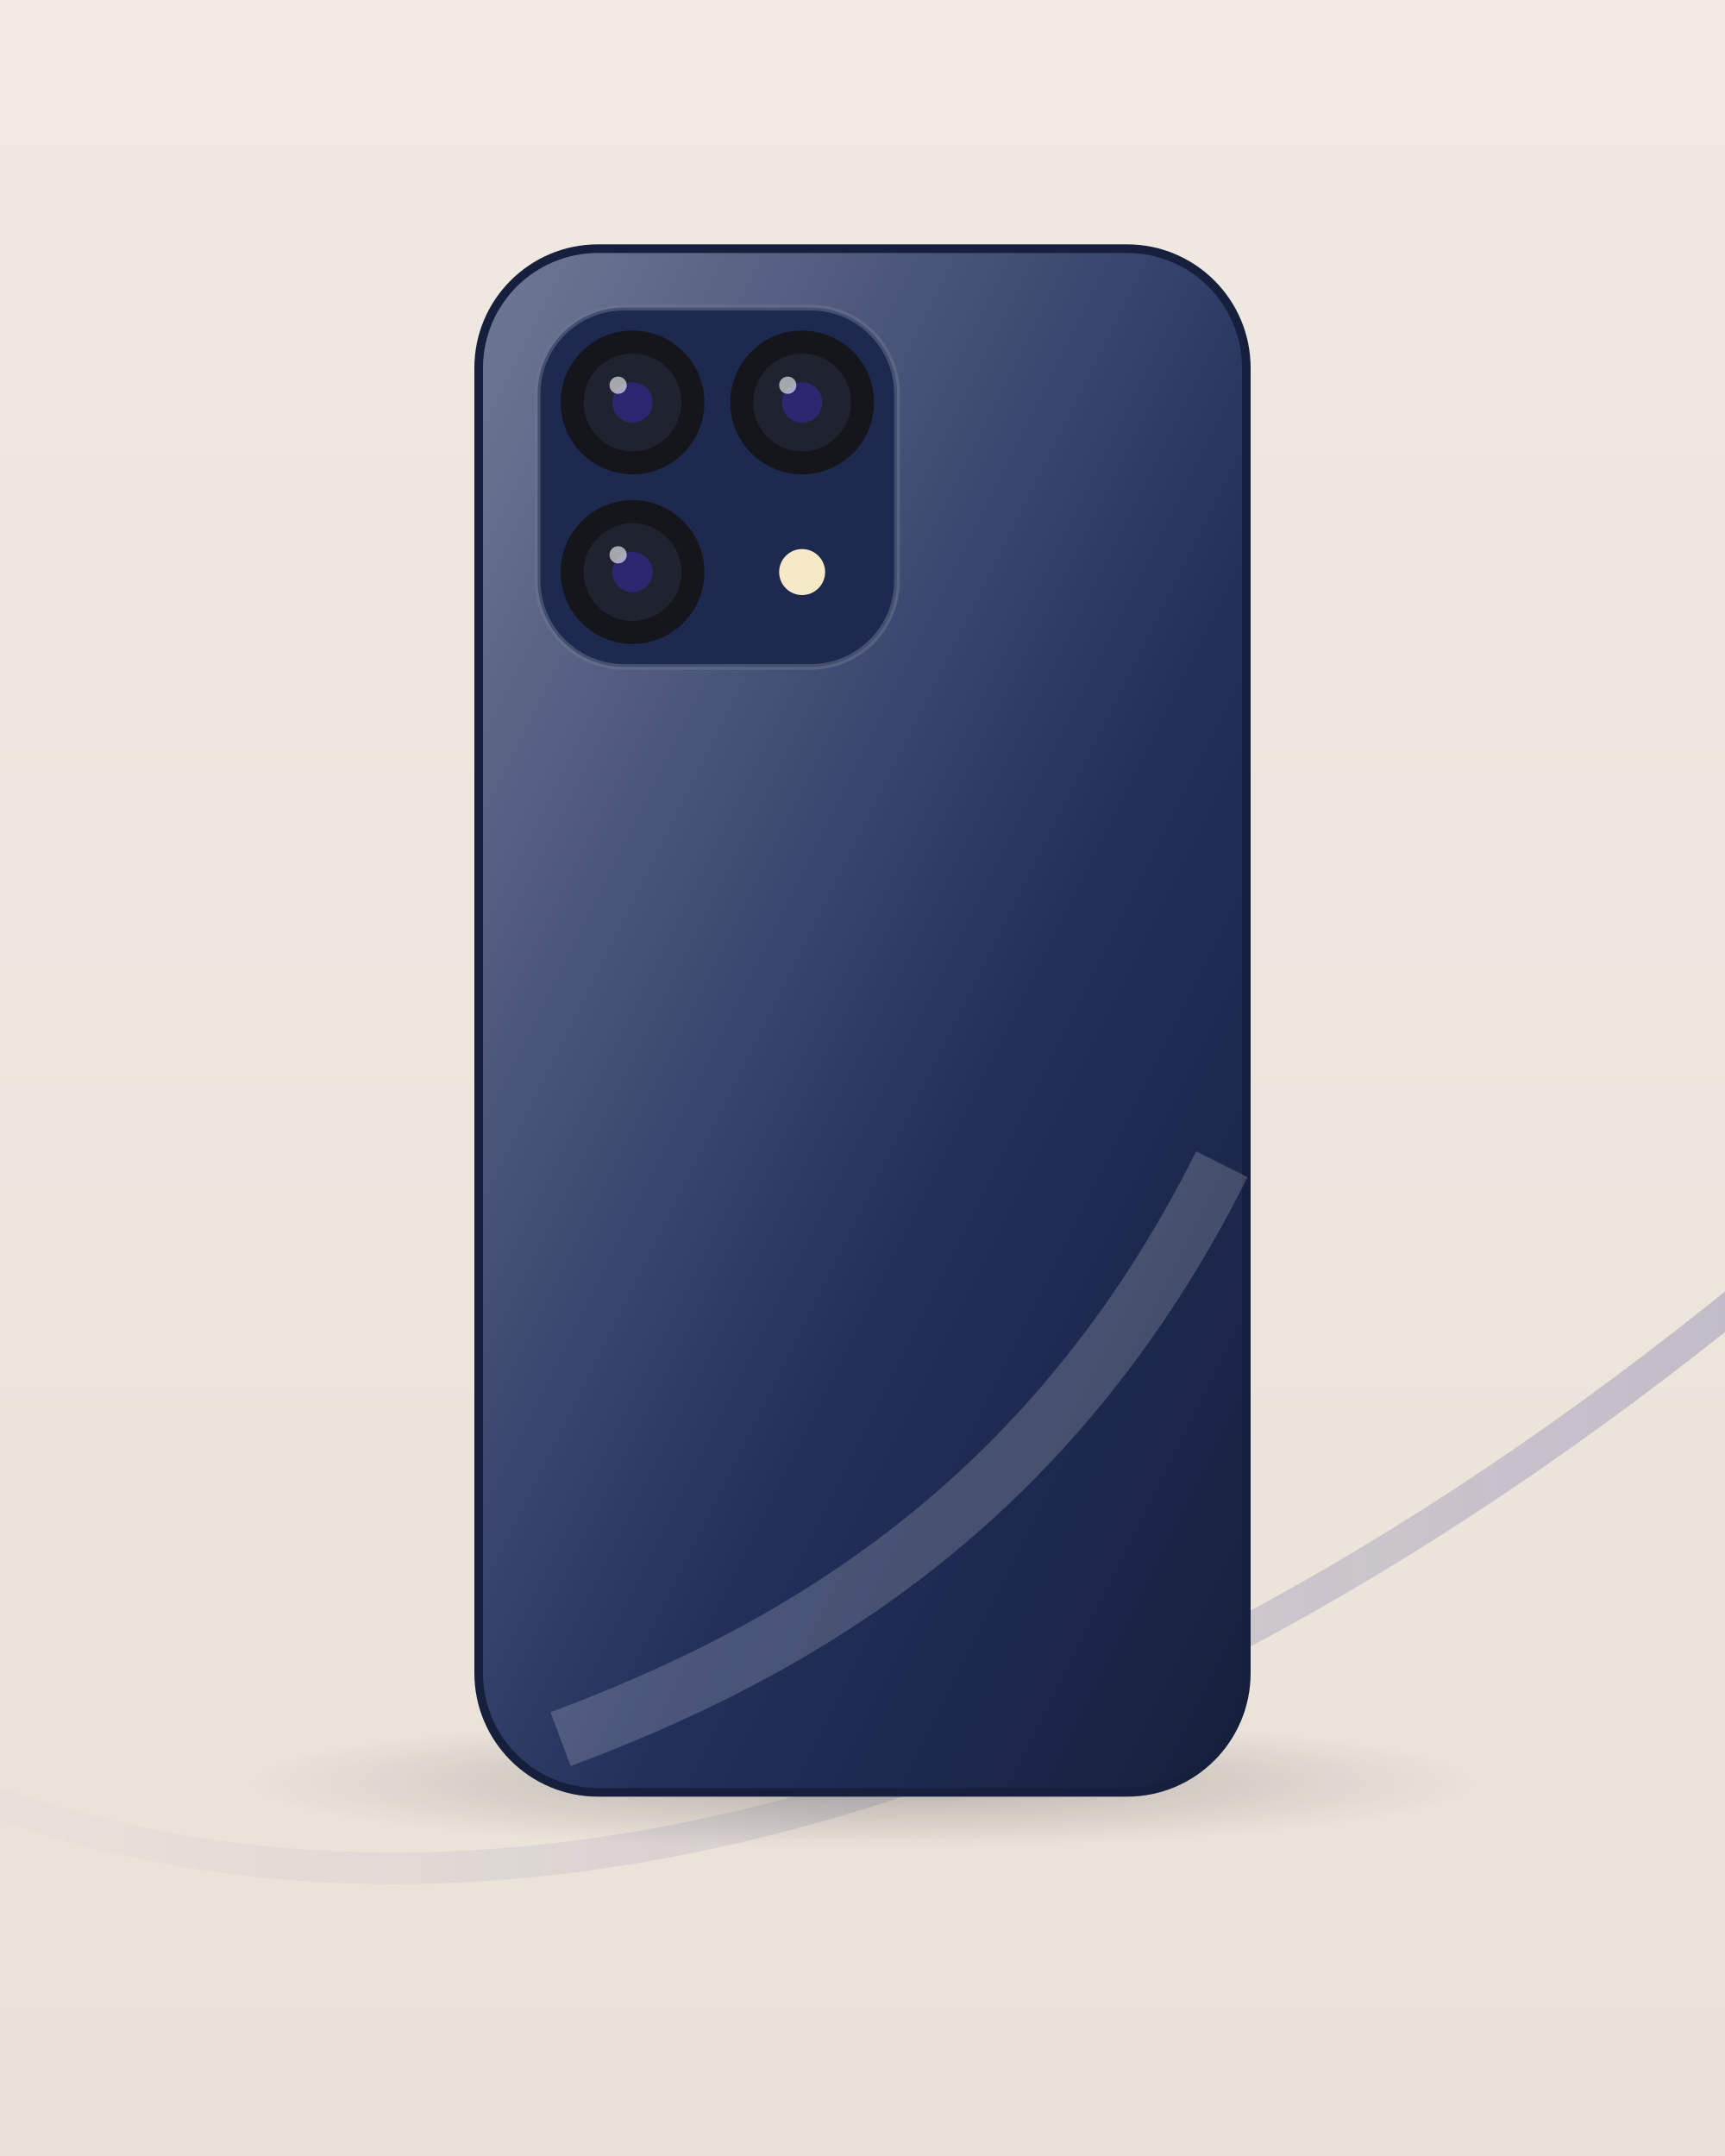
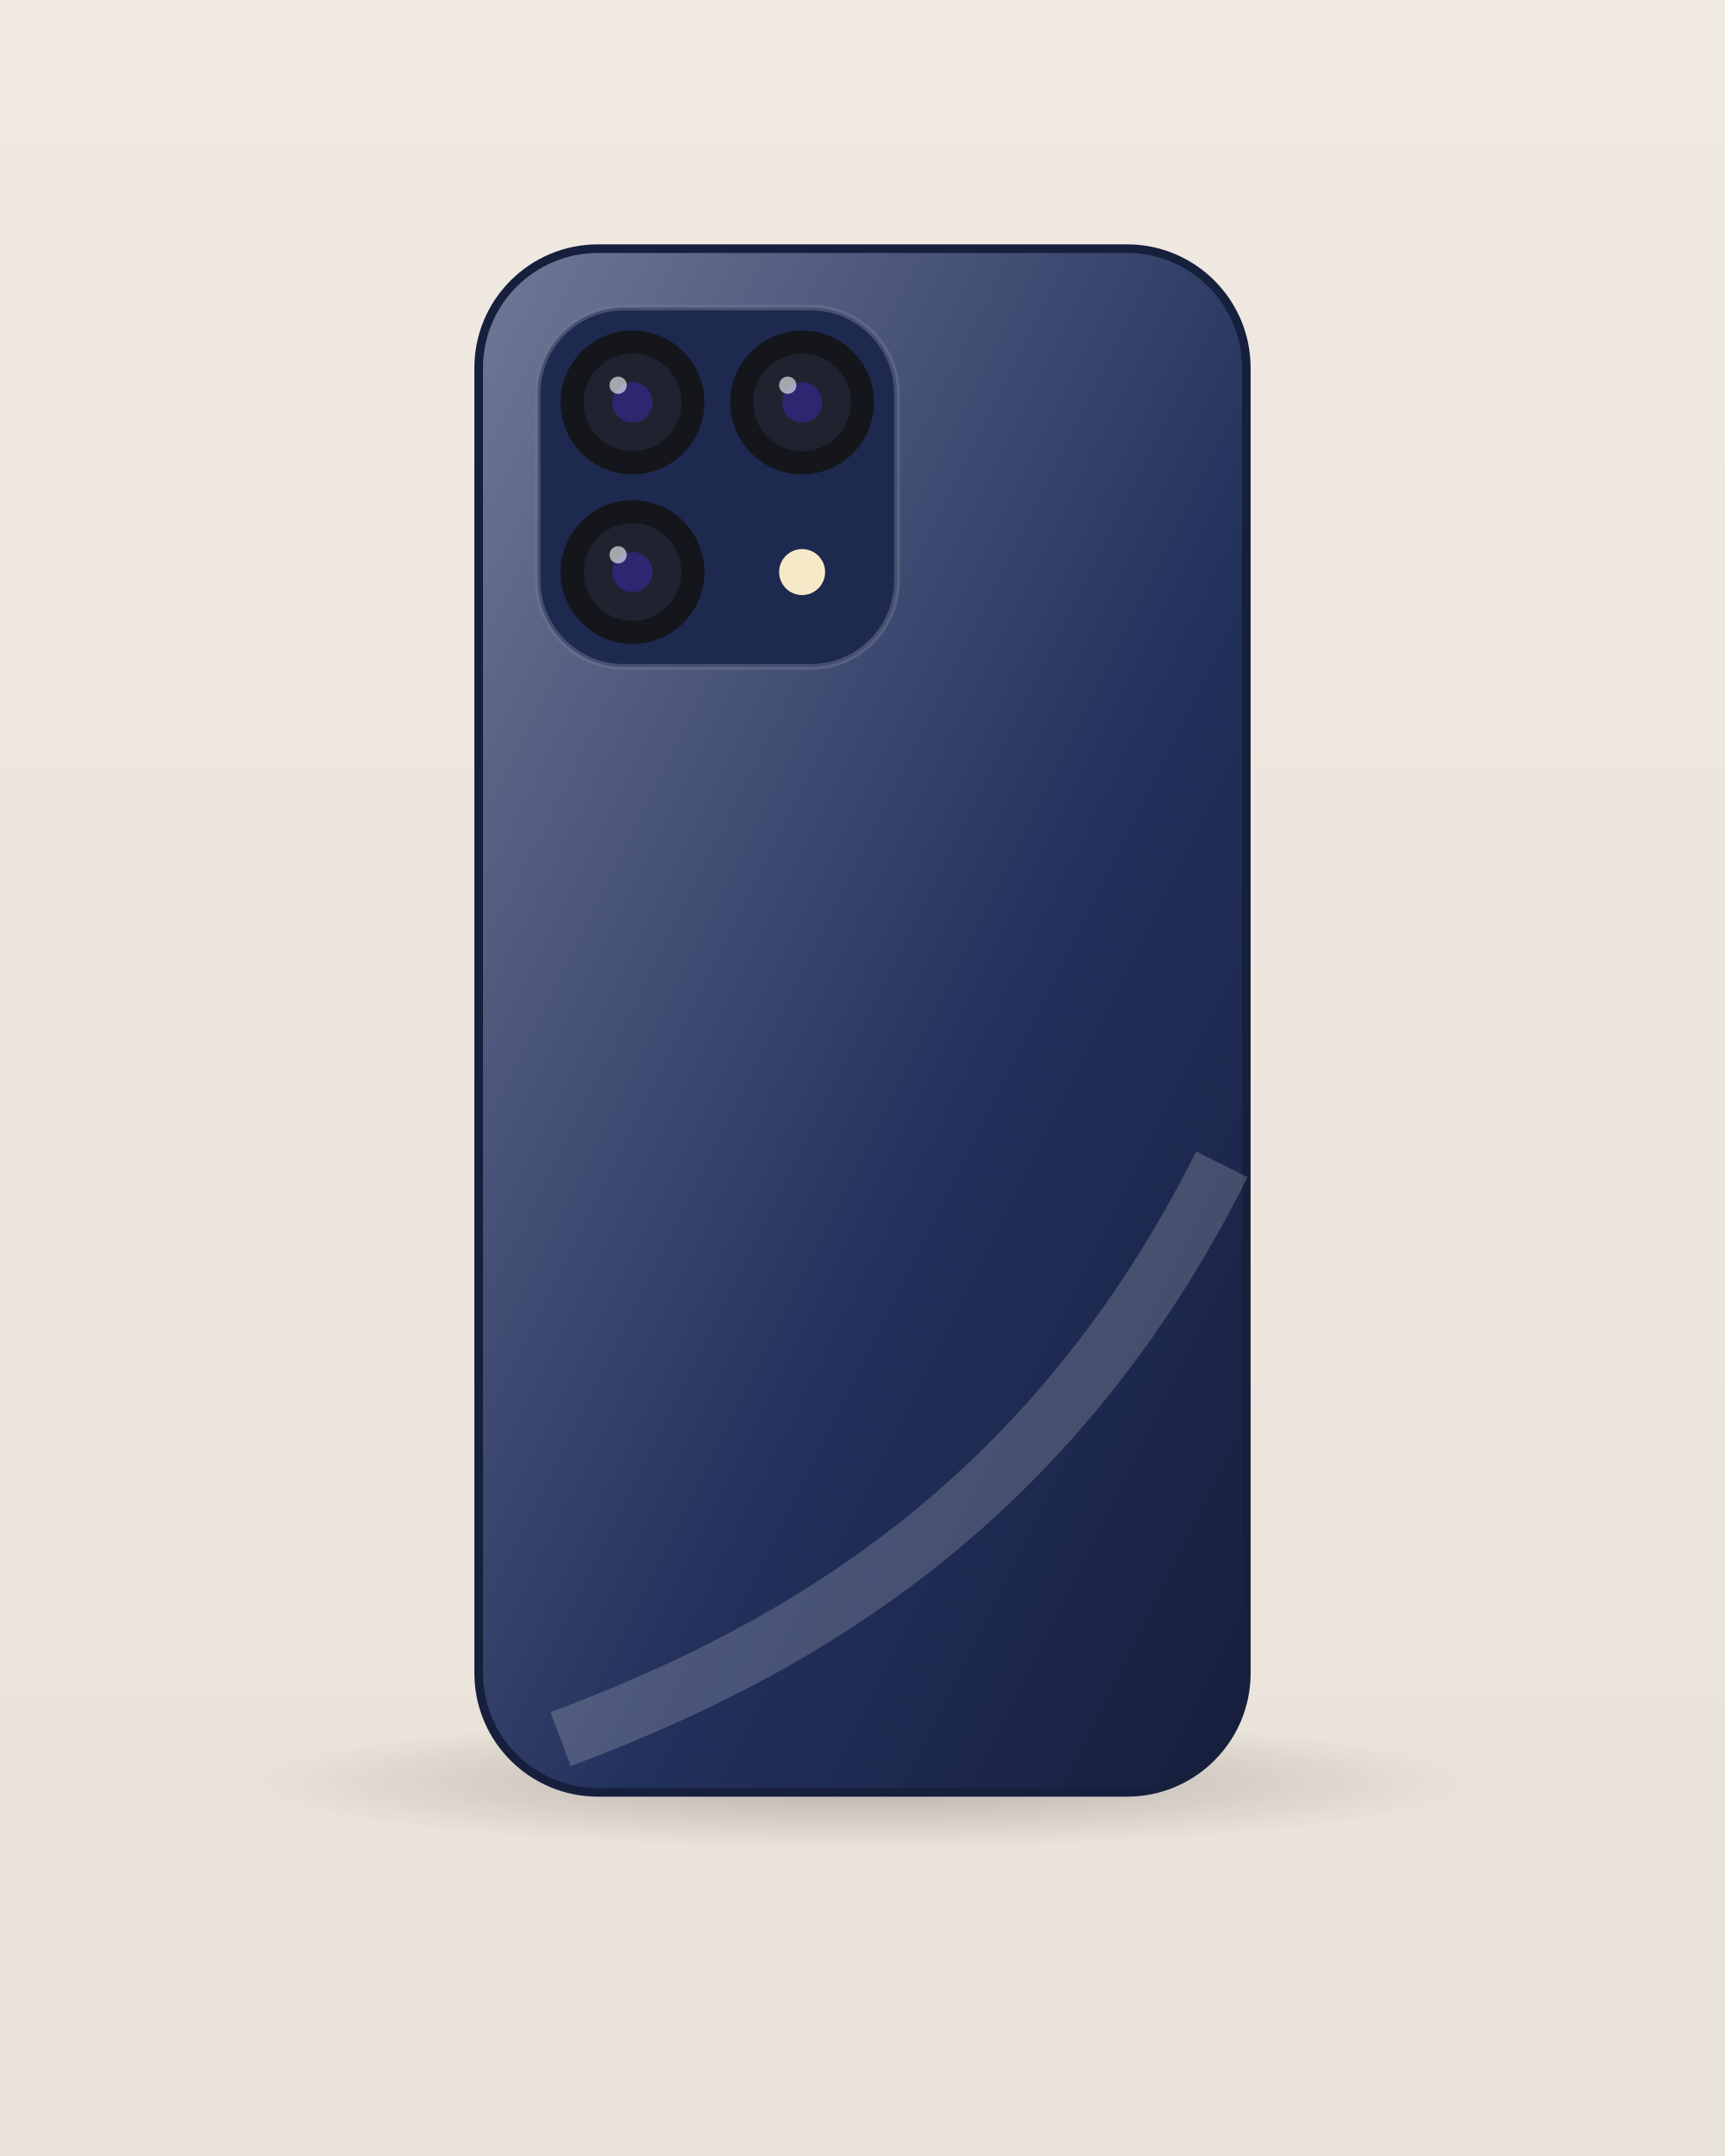
<svg xmlns="http://www.w3.org/2000/svg" viewBox="0 0 1200 1500" width="1200" height="1500">
  <defs>
    <linearGradient id="bg" x1="0" y1="0" x2="0" y2="1">
      <stop offset="0" stop-color="#efe9e2" />
      <stop offset="1" stop-color="#E9E2D8" />
    </linearGradient>
    <radialGradient id="floor" cx="0.5" cy="0.5" r="0.5">
      <stop offset="0" stop-color="#000" stop-opacity="0.22" />
      <stop offset="1" stop-color="#000" stop-opacity="0" />
    </radialGradient>
    <linearGradient id="rib" x1="0" y1="0" x2="1" y2="0">
      <stop offset="0" stop-color="#31277F" stop-opacity="0" />
      <stop offset="1" stop-color="#31277F" stop-opacity="0.22" />
    </linearGradient>
  </defs>
  <rect width="1200" height="1500" fill="url(#bg)" />
-   <path d="M-40 1240 C 300 1380, 760 1280, 1240 880" fill="none" stroke="url(#rib)" stroke-width="22" stroke-linecap="round" />
  <ellipse cx="600" cy="1240" rx="430" ry="46" fill="url(#floor)" />
  <g transform="translate(330 170)">
    <defs>
      <linearGradient id="bk" x1="0" y1="0" x2="1" y2="1">
        <stop offset="0" stop-color="#6f7895" />
        <stop offset="0.6" stop-color="#22305C" />
        <stop offset="1" stop-color="#161f3c" />
      </linearGradient>
    </defs>
    <rect width="540" height="1080" rx="86" fill="#161f3c" />
    <rect x="6" y="6" width="528" height="1068" rx="80" fill="url(#bk)" />
    <rect x="44" y="44" width="250" height="250" rx="60" fill="#1d294e" stroke="#6f7895" stroke-opacity="0.5" stroke-width="4" />
    <circle cx="110" cy="110" r="50" fill="#14161B" />
    <circle cx="110" cy="110" r="34" fill="#1F2330" />
    <circle cx="110" cy="110" r="14" fill="#31277F" opacity="0.8" />
    <circle cx="100" cy="98" r="6" fill="#fff" opacity="0.6" />
    <circle cx="228" cy="110" r="50" fill="#14161B" />
    <circle cx="228" cy="110" r="34" fill="#1F2330" />
    <circle cx="228" cy="110" r="14" fill="#31277F" opacity="0.8" />
    <circle cx="218" cy="98" r="6" fill="#fff" opacity="0.6" />
    <circle cx="110" cy="228" r="50" fill="#14161B" />
    <circle cx="110" cy="228" r="34" fill="#1F2330" />
    <circle cx="110" cy="228" r="14" fill="#31277F" opacity="0.8" />
    <circle cx="100" cy="216" r="6" fill="#fff" opacity="0.6" />
    <circle cx="228" cy="228" r="16" fill="#F5E9C8" />
    <path d="M60 1040 C 220 980, 400 880, 520 640" fill="none" stroke="#fff" stroke-opacity="0.18" stroke-width="40" />
  </g>
</svg>
